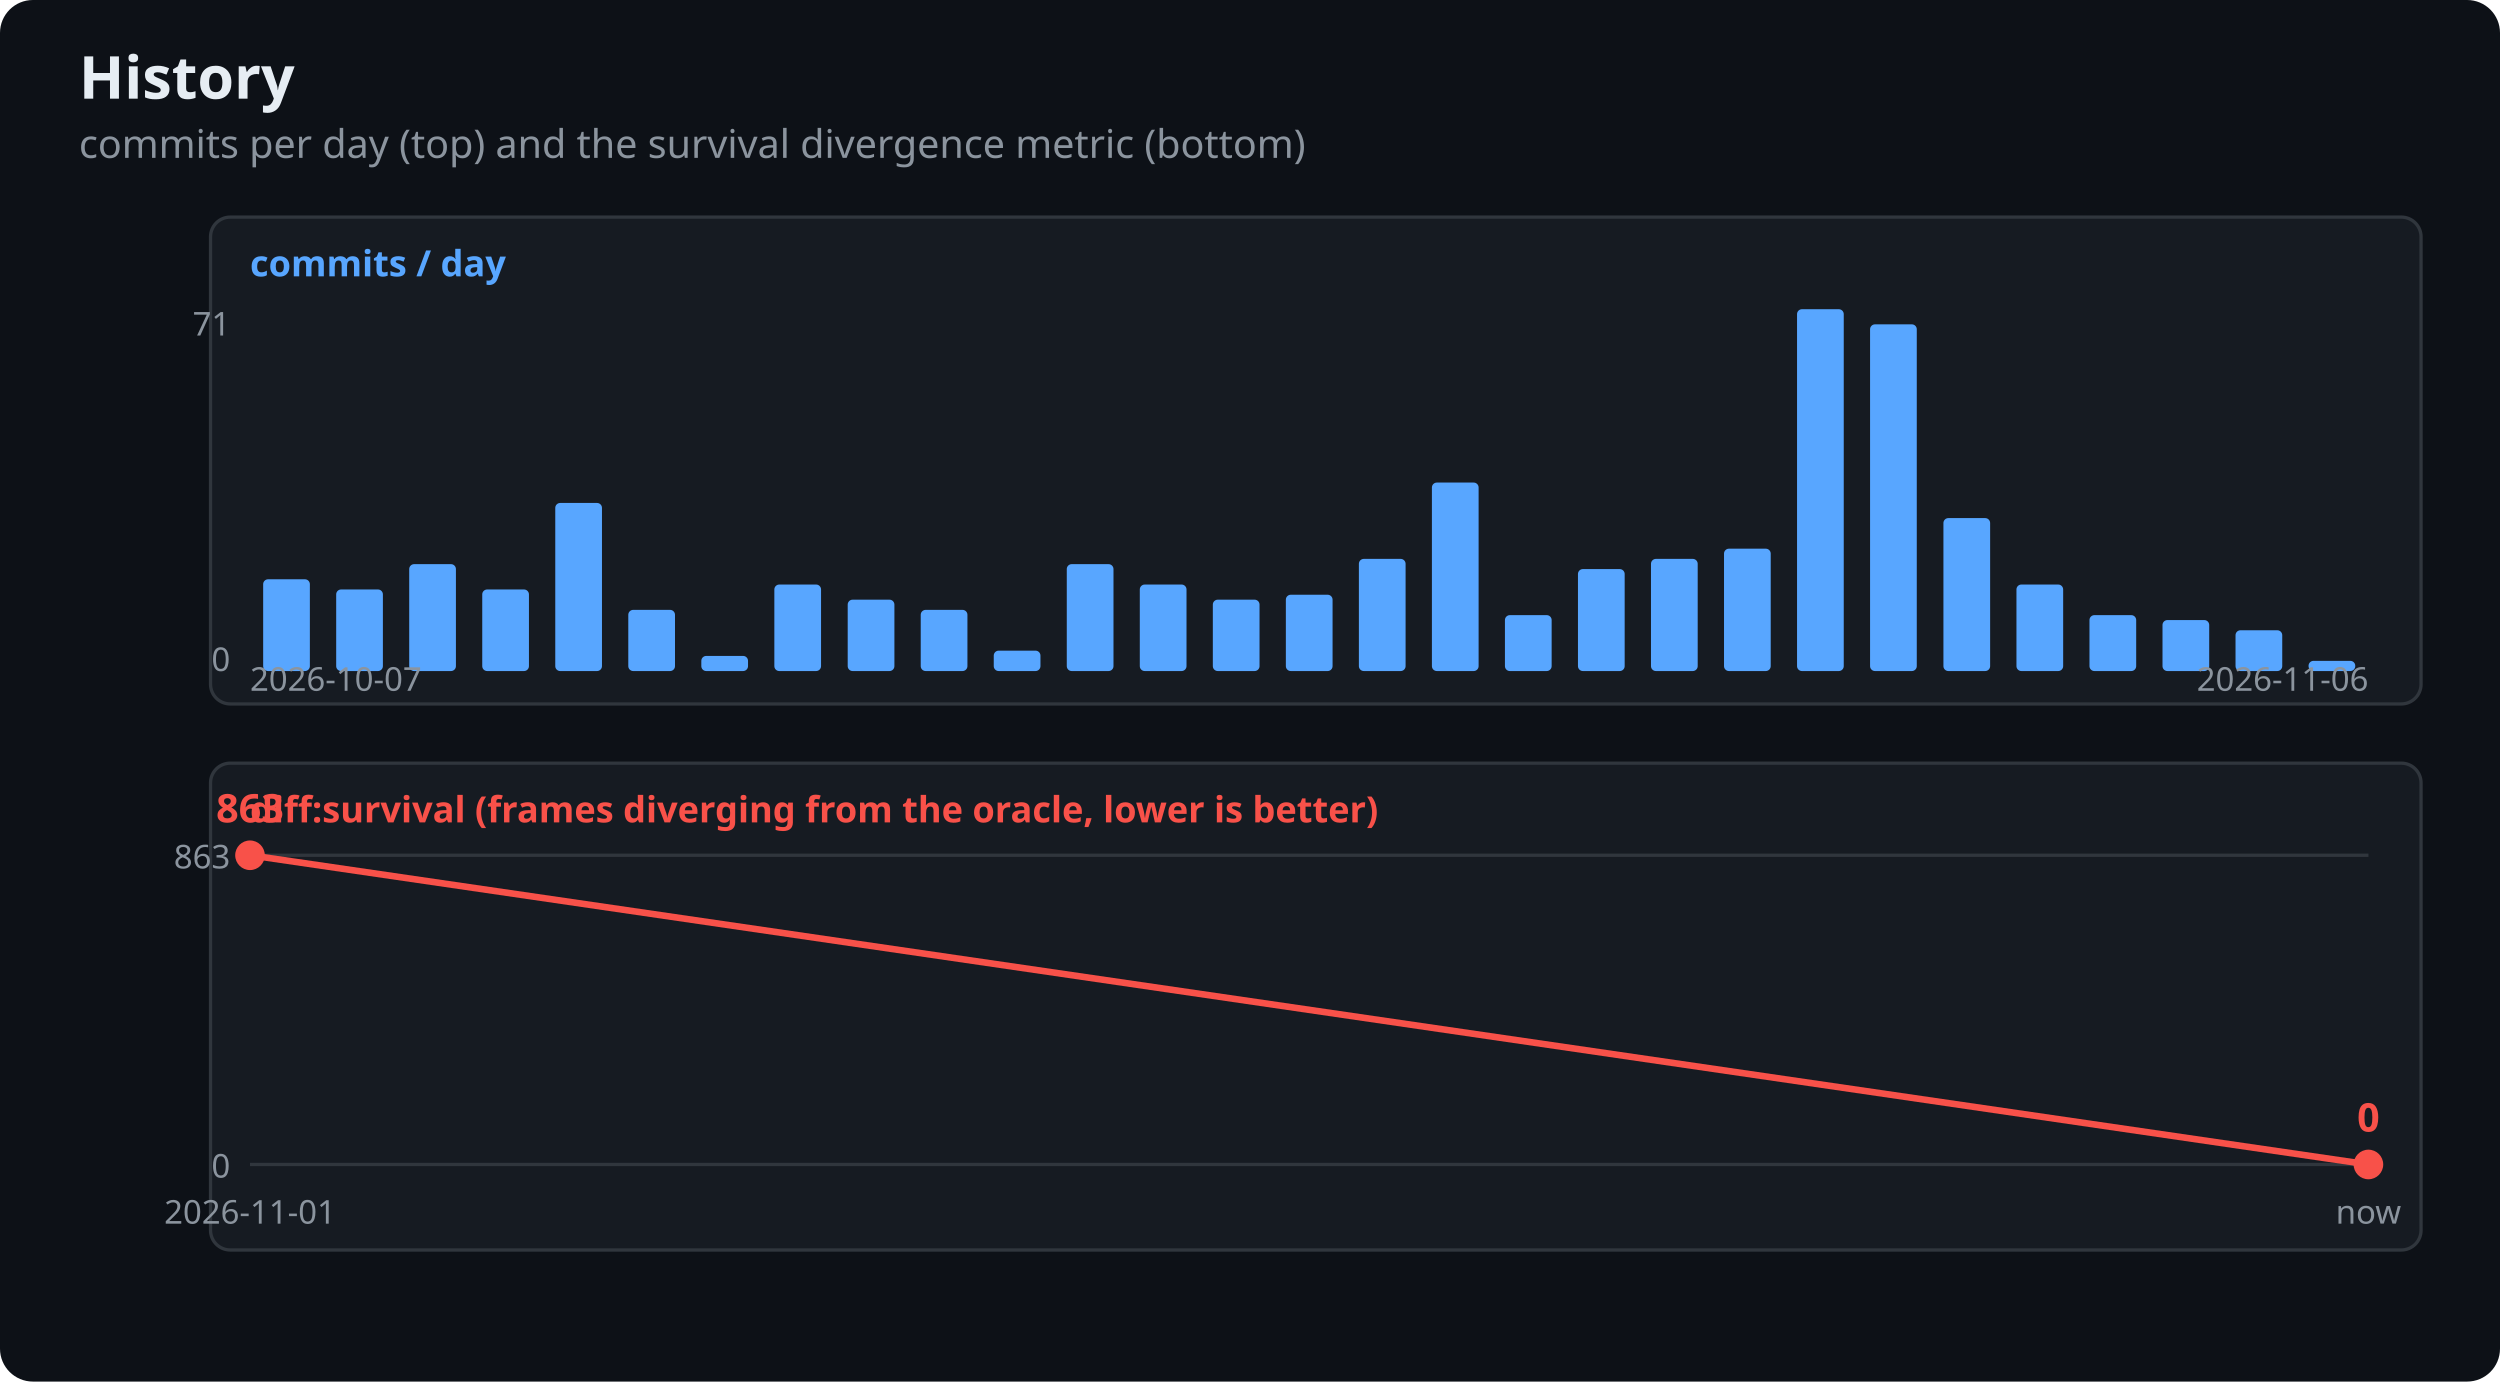
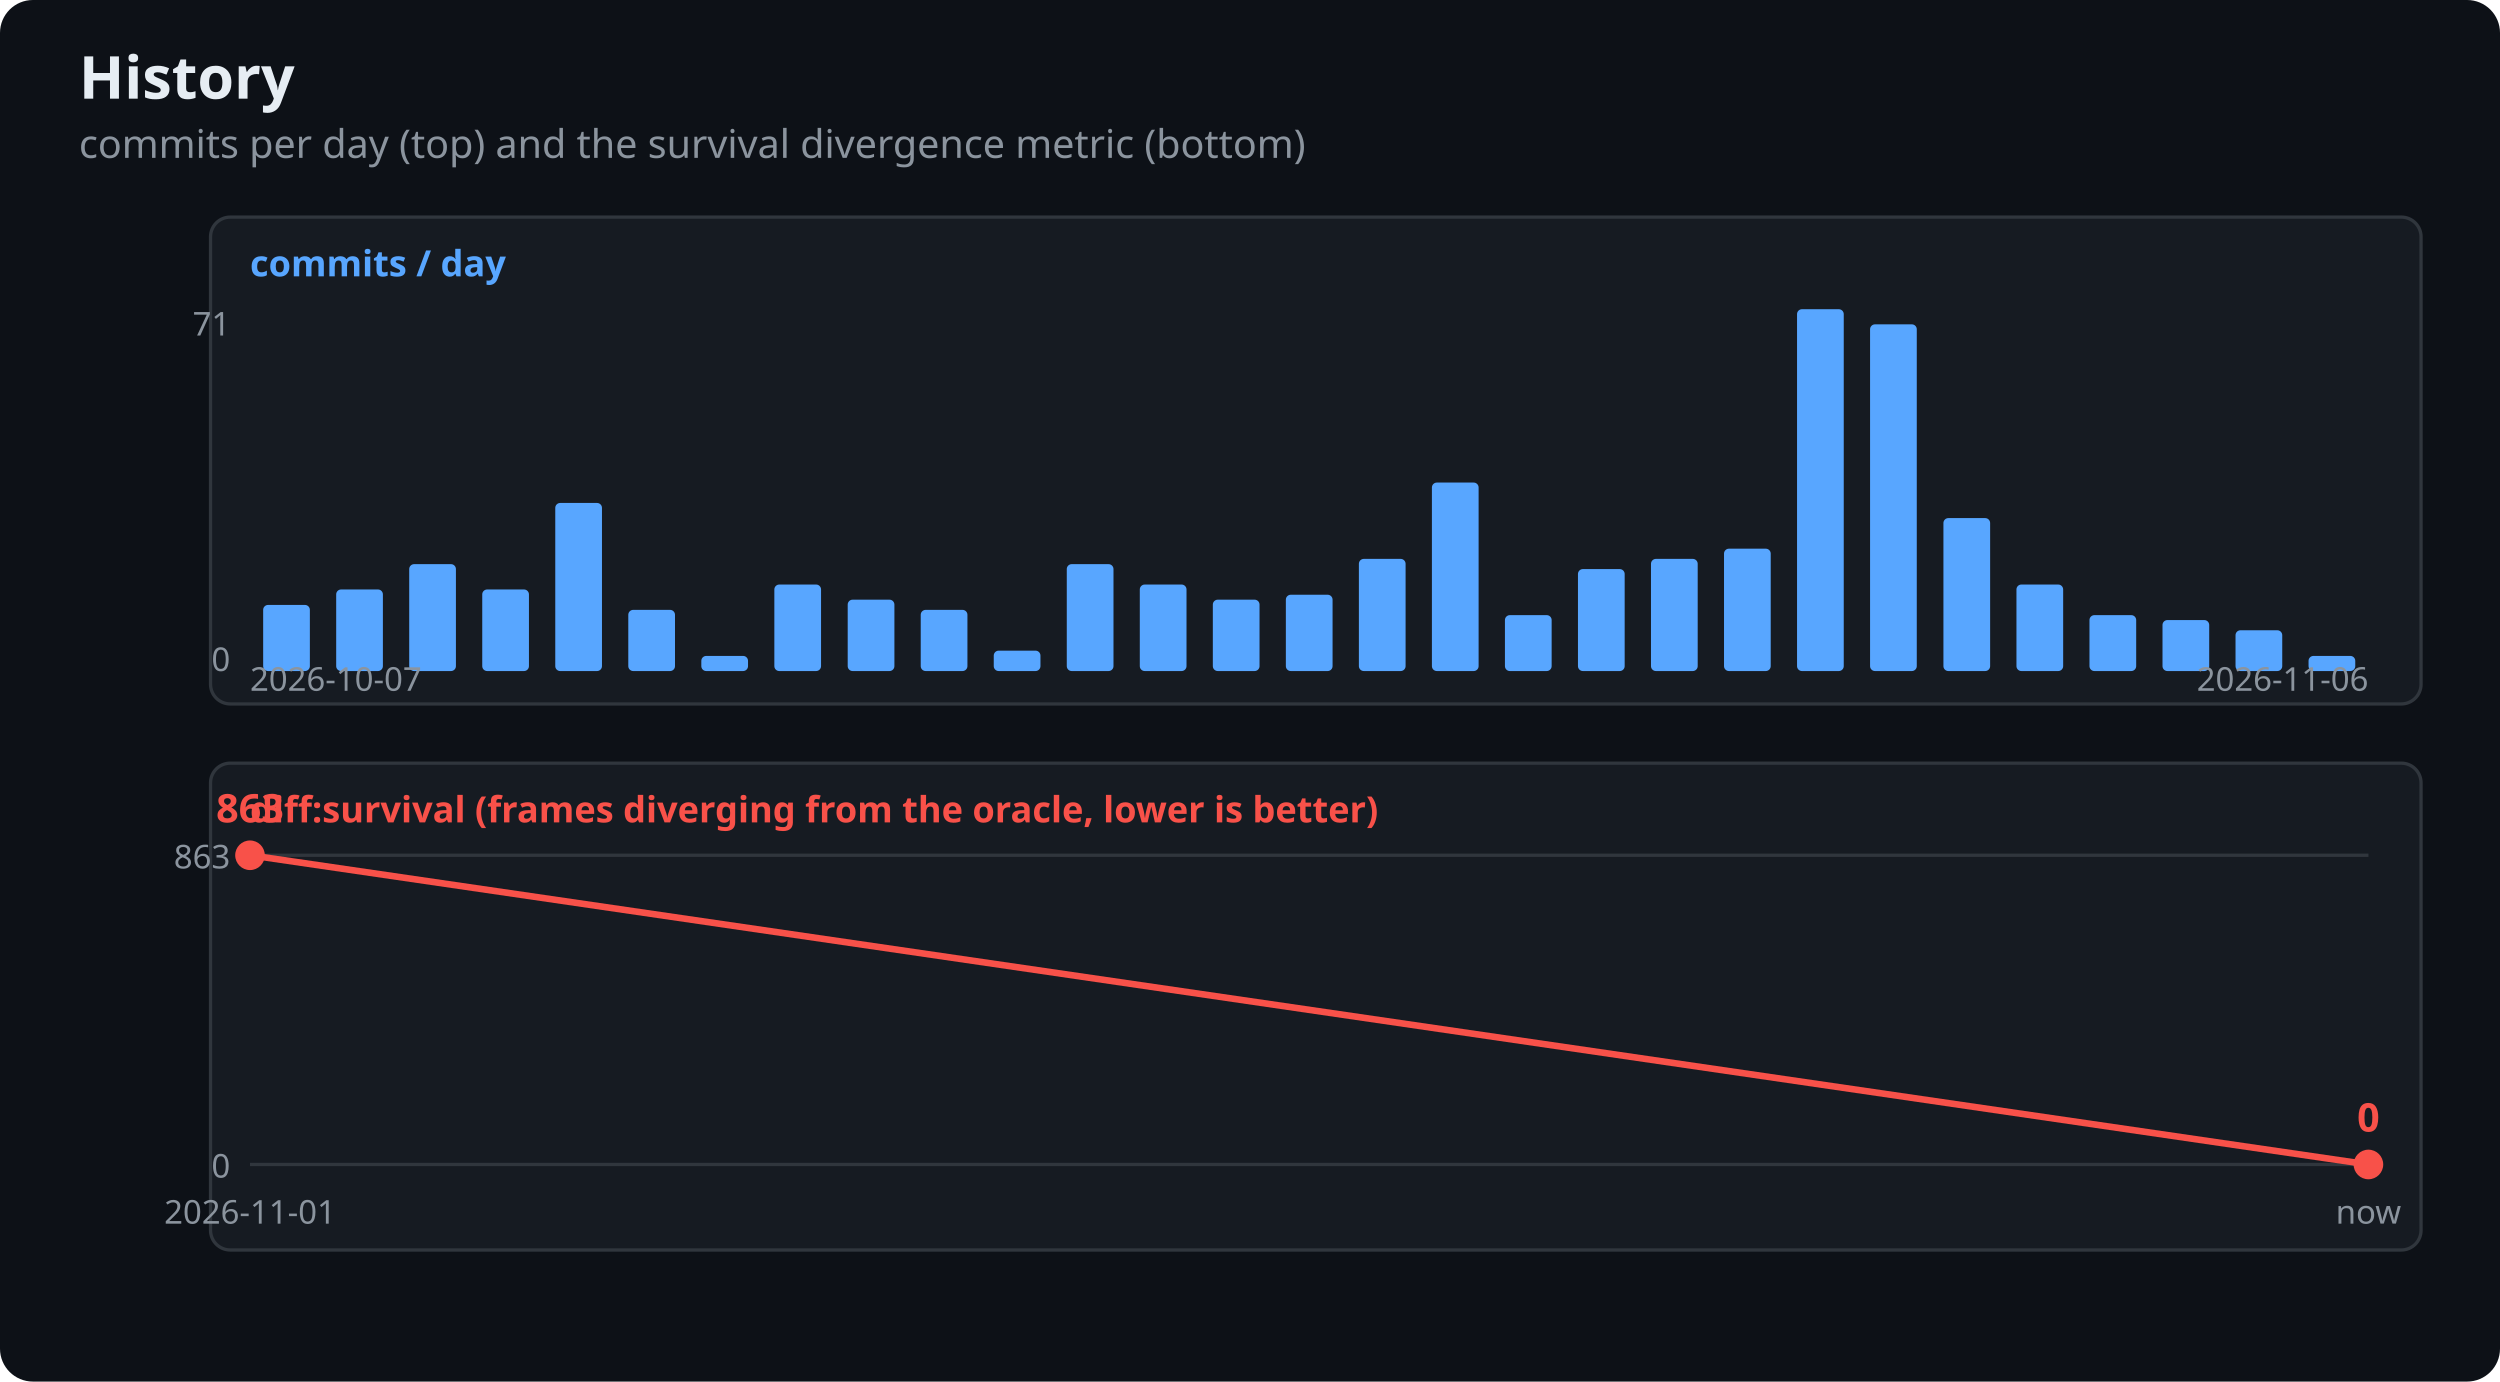
<svg xmlns="http://www.w3.org/2000/svg" width="760" height="420" viewBox="0 0 760 420" font-family="Segoe UI,Ubuntu,sans-serif">
  <rect width="760" height="420" rx="10" fill="#0d1117" />
  <text x="24" y="30" fill="#e6edf3" font-size="18" font-weight="600">History</text>
  <text x="24" y="48" fill="#8b949e" font-size="12">commits per day (top) and the survival divergence metric (bottom)</text>
  <rect x="64" y="66" width="672" height="148" fill="#161b22" stroke="#30363d" rx="6" />
  <text x="76" y="84" fill="#58a6ff" font-size="11" font-weight="600">commits / day</text>
-   <rect x="80.0" y="176.1" width="14.2" height="27.9" fill="#58a6ff" rx="1.5" />
+   <rect x="80.0" y="183.9" width="14.2" height="20.1" fill="#58a6ff" rx="1.5" />
  <rect x="102.2" y="179.2" width="14.2" height="24.8" fill="#58a6ff" rx="1.5" />
  <rect x="124.4" y="171.5" width="14.2" height="32.5" fill="#58a6ff" rx="1.5" />
  <rect x="146.6" y="179.2" width="14.2" height="24.8" fill="#58a6ff" rx="1.5" />
  <rect x="168.8" y="152.9" width="14.2" height="51.1" fill="#58a6ff" rx="1.5" />
  <rect x="191.0" y="185.4" width="14.2" height="18.6" fill="#58a6ff" rx="1.5" />
  <rect x="213.2" y="199.4" width="14.2" height="4.6" fill="#58a6ff" rx="1.5" />
  <rect x="235.4" y="177.7" width="14.2" height="26.3" fill="#58a6ff" rx="1.5" />
  <rect x="257.7" y="182.3" width="14.2" height="21.7" fill="#58a6ff" rx="1.5" />
  <rect x="279.9" y="185.4" width="14.2" height="18.6" fill="#58a6ff" rx="1.5" />
  <rect x="302.1" y="197.8" width="14.2" height="6.2" fill="#58a6ff" rx="1.5" />
  <rect x="324.3" y="171.5" width="14.2" height="32.5" fill="#58a6ff" rx="1.5" />
  <rect x="346.5" y="177.7" width="14.2" height="26.3" fill="#58a6ff" rx="1.5" />
  <rect x="368.7" y="182.3" width="14.2" height="21.7" fill="#58a6ff" rx="1.5" />
  <rect x="390.9" y="180.8" width="14.2" height="23.2" fill="#58a6ff" rx="1.5" />
  <rect x="413.1" y="169.9" width="14.2" height="34.1" fill="#58a6ff" rx="1.5" />
  <rect x="435.3" y="146.7" width="14.2" height="57.3" fill="#58a6ff" rx="1.5" />
  <rect x="457.5" y="187.0" width="14.2" height="17.0" fill="#58a6ff" rx="1.5" />
  <rect x="479.7" y="173.0" width="14.2" height="31.0" fill="#58a6ff" rx="1.5" />
  <rect x="501.9" y="169.9" width="14.2" height="34.1" fill="#58a6ff" rx="1.5" />
  <rect x="524.1" y="166.8" width="14.2" height="37.2" fill="#58a6ff" rx="1.5" />
  <rect x="546.3" y="94.0" width="14.2" height="110.0" fill="#58a6ff" rx="1.5" />
  <rect x="568.5" y="98.6" width="14.2" height="105.4" fill="#58a6ff" rx="1.5" />
  <rect x="590.8" y="157.5" width="14.2" height="46.5" fill="#58a6ff" rx="1.5" />
  <rect x="613.0" y="177.7" width="14.2" height="26.3" fill="#58a6ff" rx="1.5" />
  <rect x="635.2" y="187.0" width="14.2" height="17.0" fill="#58a6ff" rx="1.5" />
  <rect x="657.4" y="188.5" width="14.2" height="15.5" fill="#58a6ff" rx="1.5" />
  <rect x="679.6" y="191.6" width="14.2" height="12.4" fill="#58a6ff" rx="1.5" />
-   <rect x="701.8" y="200.9" width="14.2" height="3.1" fill="#58a6ff" rx="1.5" />
+   <rect x="701.8" y="199.4" width="14.2" height="4.6" fill="#58a6ff" rx="1.5" />
  <text x="70" y="102" fill="#8b949e" font-size="10" text-anchor="end">71</text>
  <text x="70" y="204" fill="#8b949e" font-size="10" text-anchor="end">0</text>
  <text x="76" y="210" fill="#8b949e" font-size="10">2026-10-07</text>
  <text x="720" y="210" fill="#8b949e" font-size="10" text-anchor="end">2026-11-06</text>
  <rect x="64" y="232" width="672" height="148" fill="#161b22" stroke="#30363d" rx="6" />
  <text x="76" y="250" fill="#f85149" font-size="11" font-weight="600">diff:survival (frames diverging from the oracle, lower is better)</text>
  <line x1="76" y1="354.0" x2="720" y2="354.0" stroke="#30363d" stroke-width="1" />
  <text x="70" y="358.0" fill="#8b949e" font-size="10" text-anchor="end">0</text>
  <line x1="76" y1="260.0" x2="720" y2="260.0" stroke="#30363d" stroke-width="1" />
  <text x="70" y="264.0" fill="#8b949e" font-size="10" text-anchor="end">863</text>
  <circle cx="76.0" cy="260.0" r="4.5" fill="#f85149" />
  <text x="76.0" y="250.0" fill="#f85149" font-size="12" font-weight="600" text-anchor="middle">863</text>
  <text x="76.0" y="372" fill="#8b949e" font-size="10" text-anchor="middle">2026-11-01</text>
  <circle cx="720.0" cy="354.0" r="4.5" fill="#f85149" />
  <text x="720.0" y="344.0" fill="#f85149" font-size="12" font-weight="600" text-anchor="middle">0</text>
  <text x="720.0" y="372" fill="#8b949e" font-size="10" text-anchor="middle">now</text>
  <polyline points="76.0,260.0 720.0,354.0" fill="none" stroke="#f85149" stroke-width="2" />
</svg>
